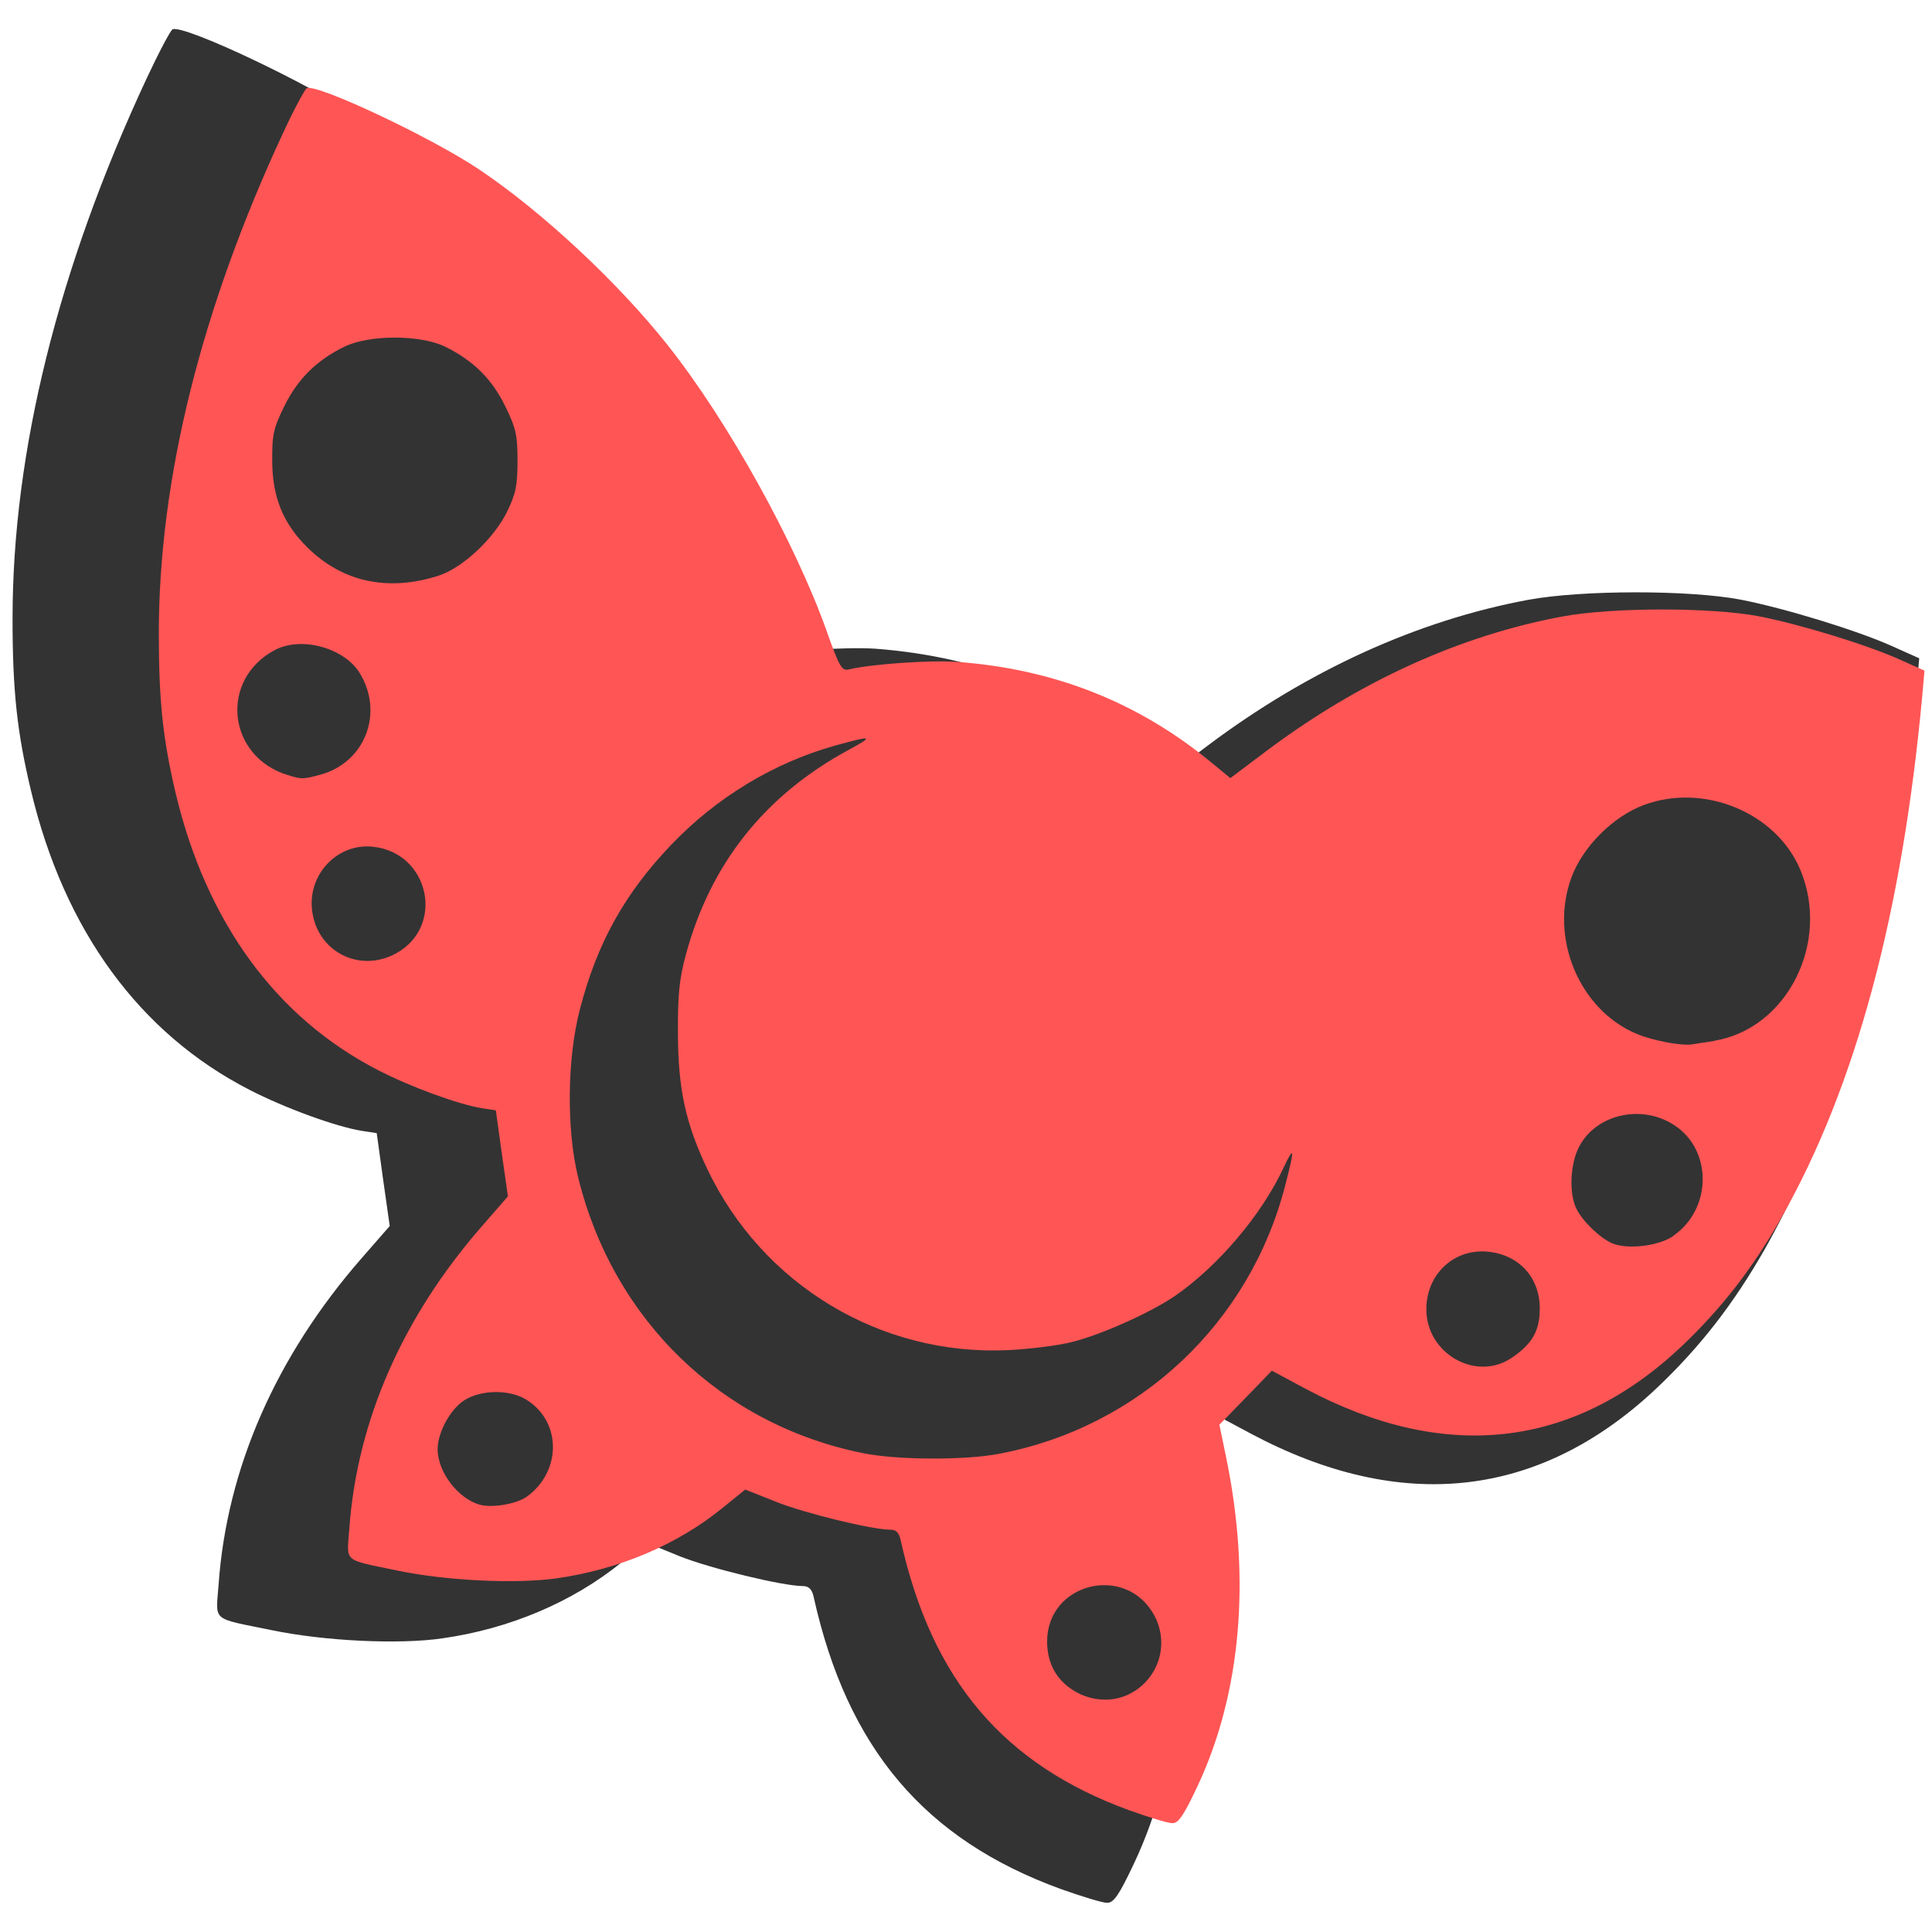
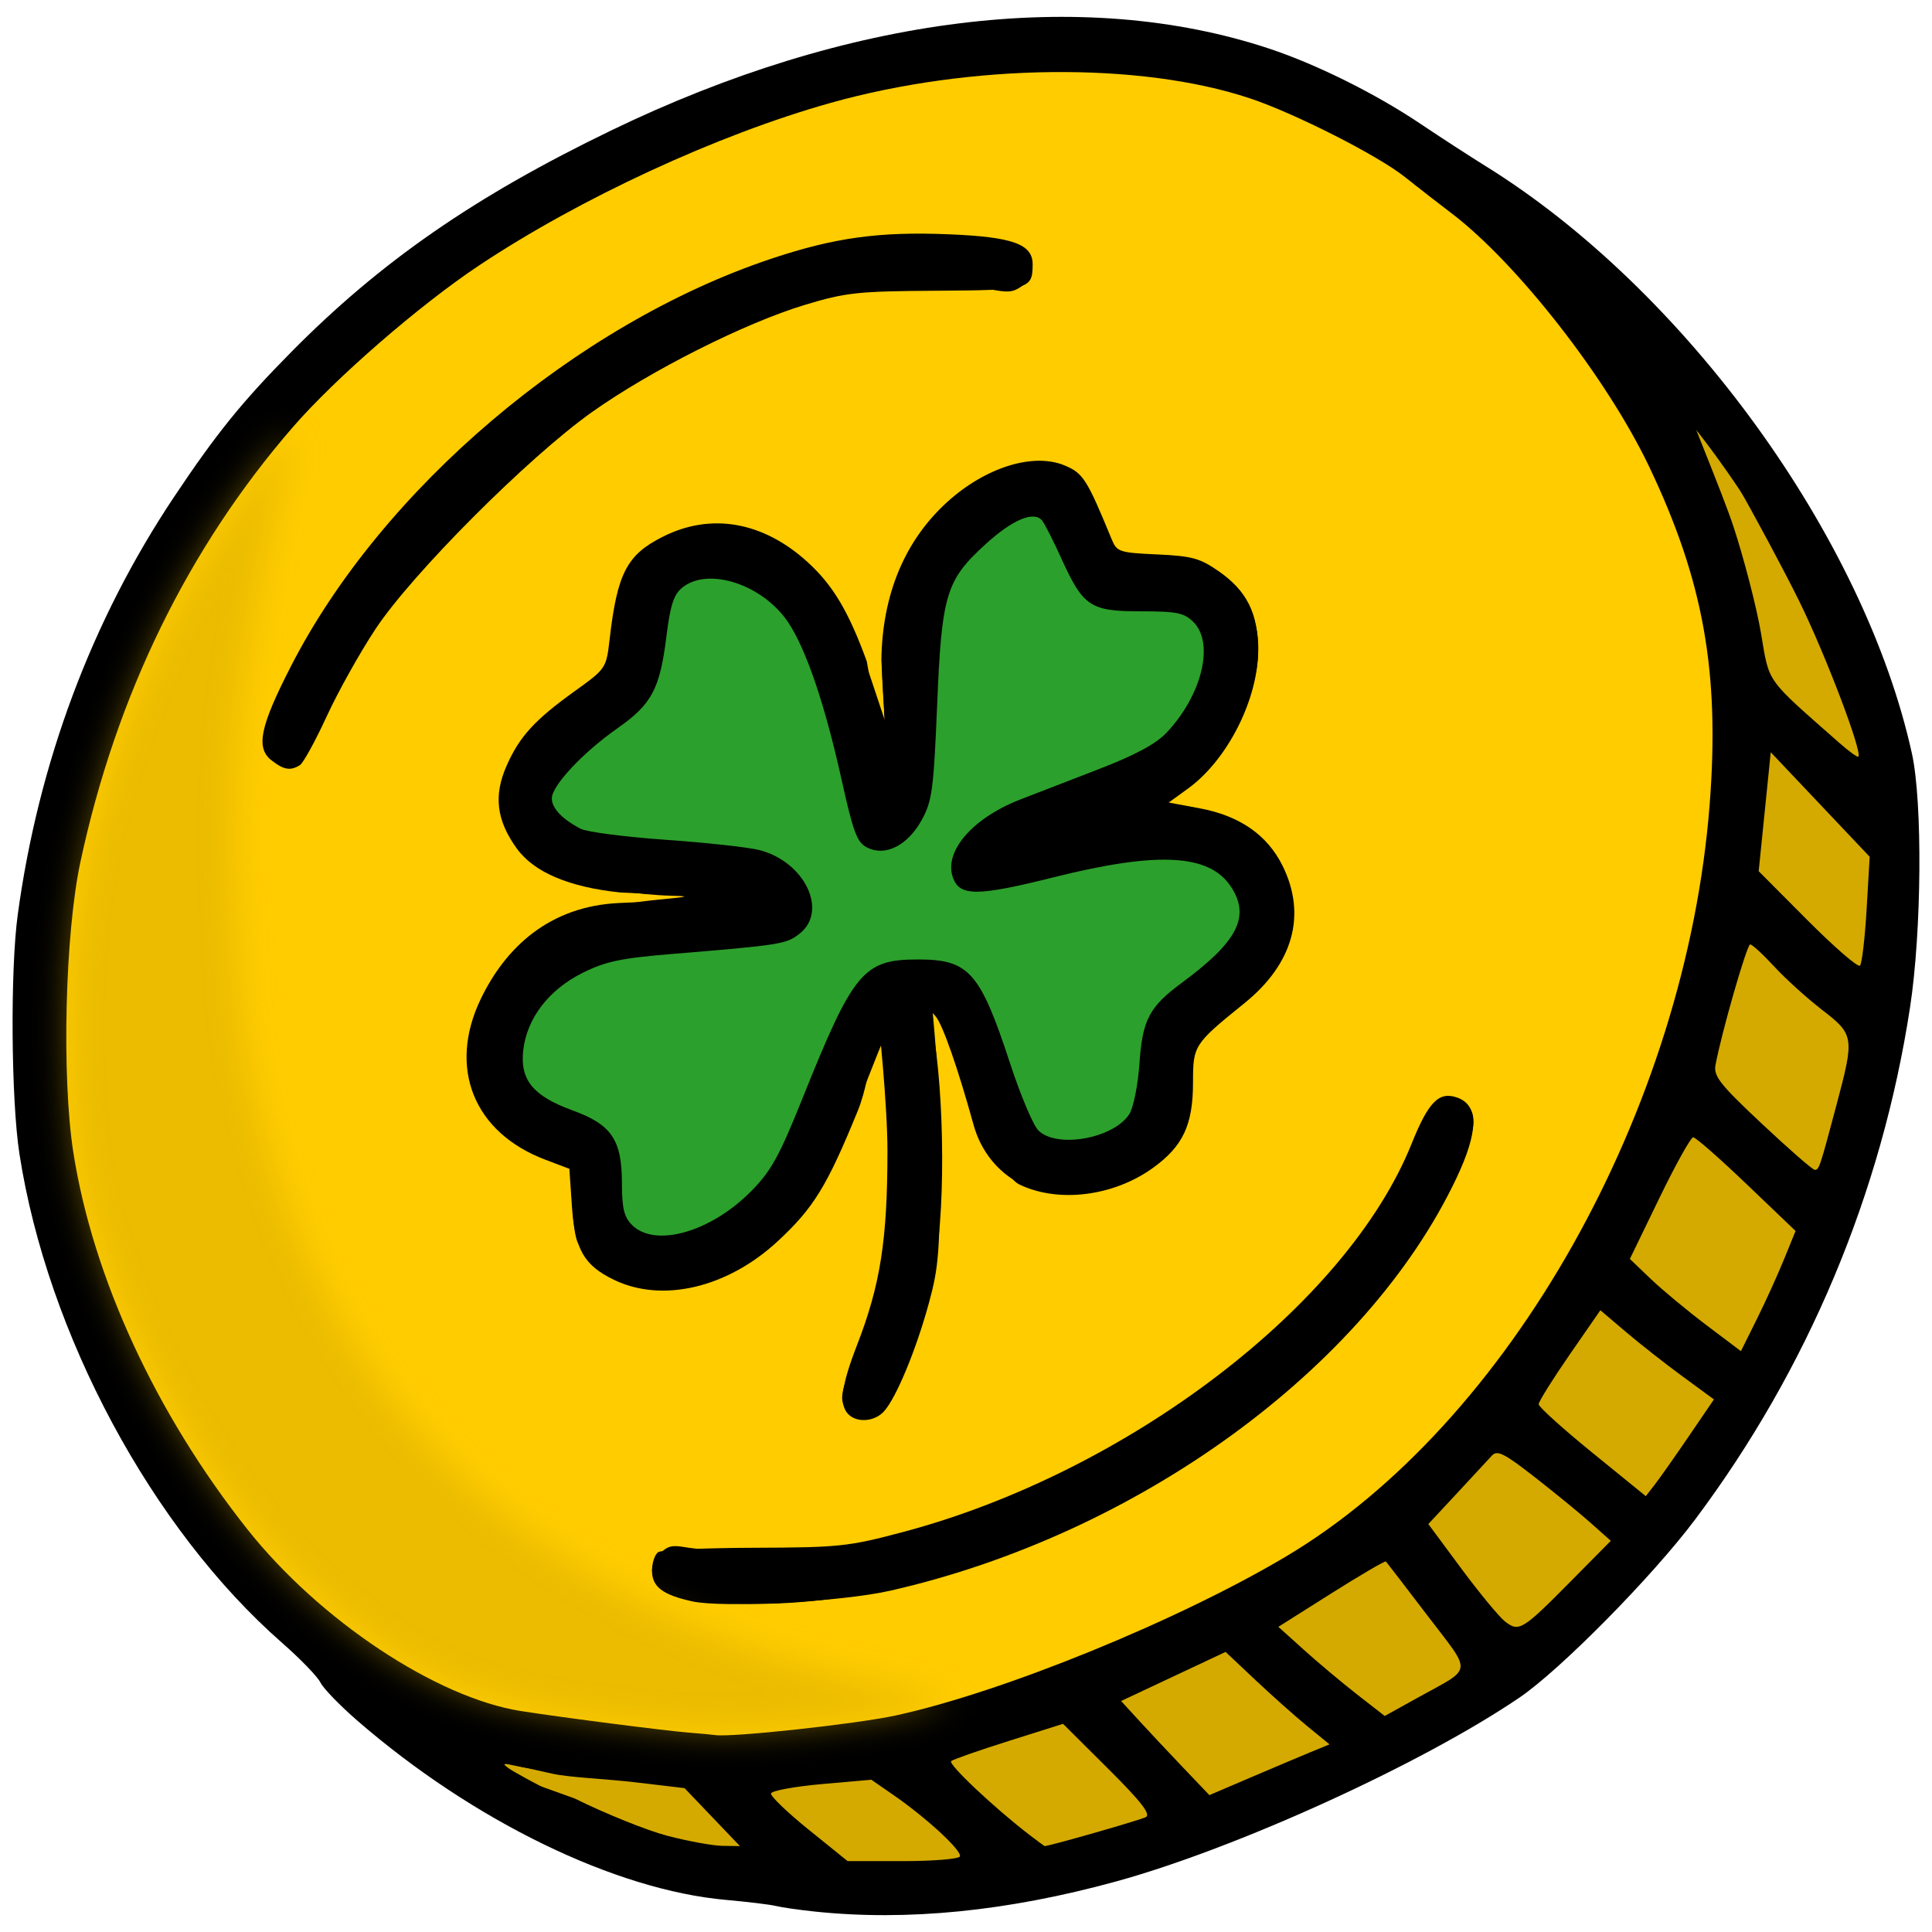
- <svg xmlns="http://www.w3.org/2000/svg" width="32" height="32" viewBox="0 0 8.467 8.467" version="1.1" id="svg5">
-   <defs id="defs2" />
-   <g id="layer1">
-     <path style="display:inline;fill:#333333;fill-opacity:1;stroke-width:0.018" d="M 4.65,8.279 C 4.052,8.062 3.713,7.661 3.566,6.999 c -0.007,-0.034 -0.022,-0.048 -0.047,-0.048 -0.087,0 -0.406,-0.077 -0.541,-0.131 L 2.831,6.76 2.723,6.848 C 2.509,7.021 2.234,7.138 1.939,7.18 1.748,7.208 1.42,7.192 1.19,7.144 0.922,7.089 0.946,7.11 0.958,6.944 0.994,6.436 1.209,5.945 1.584,5.515 L 1.708,5.373 1.679,5.169 1.651,4.966 1.586,4.956 C 1.473,4.938 1.248,4.856 1.093,4.776 0.612,4.529 0.282,4.078 0.136,3.466 0.075,3.211 0.055,3.028 0.055,2.711 c 0,-0.73 0.199,-1.534 0.588,-2.368 C 0.697,0.228 0.748,0.131 0.757,0.128 0.812,0.11 1.35,0.364 1.574,0.515 1.871,0.714 2.23,1.049 2.466,1.347 c 0.283,0.358 0.601,0.929 0.75,1.351 0.059,0.167 0.072,0.189 0.103,0.181 0.108,-0.026 0.388,-0.045 0.518,-0.036 0.461,0.035 0.857,0.193 1.203,0.479 l 0.086,0.071 0.169,-0.127 C 5.734,2.937 6.213,2.719 6.696,2.629 6.933,2.585 7.403,2.585 7.629,2.628 7.823,2.666 8.14,2.763 8.295,2.833 L 8.411,2.885 8.401,2.996 C 8.306,4.032 8.086,4.852 7.735,5.473 7.599,5.712 7.451,5.903 7.262,6.082 6.749,6.567 6.143,6.635 5.482,6.283 L 5.323,6.198 5.199,6.326 5.075,6.454 5.107,6.61 C 5.224,7.183 5.177,7.726 4.971,8.164 4.904,8.306 4.881,8.34 4.851,8.339 4.831,8.339 4.74,8.311 4.65,8.279 Z" id="path435" />
-     <circle style="display:none;fill:#333333;fill-rule:evenodd;stroke-width:0.234" id="path33" cx="4.233" cy="4.233" r="4.161" />
-     <path style="display:inline;fill:#ff5555;stroke-width:0.016" d="M 4.95,7.934 C 4.397,7.733 4.083,7.362 3.947,6.749 3.94,6.717 3.927,6.704 3.903,6.704 c -0.081,0 -0.376,-0.072 -0.501,-0.122 L 3.266,6.528 3.166,6.609 C 2.968,6.77 2.713,6.878 2.44,6.917 2.263,6.942 1.96,6.928 1.746,6.884 1.498,6.832 1.52,6.851 1.531,6.698 1.565,6.227 1.764,5.773 2.111,5.375 L 2.226,5.243 2.199,5.054 2.173,4.866 2.113,4.857 C 2.009,4.84 1.8,4.764 1.657,4.69 1.211,4.461 0.905,4.043 0.77,3.477 0.714,3.24 0.696,3.072 0.696,2.777 c 0,-0.677 0.185,-1.421 0.544,-2.193 0.049,-0.106 0.097,-0.195 0.105,-0.198 0.051,-0.017 0.549,0.218 0.757,0.358 0.275,0.185 0.608,0.495 0.826,0.771 0.262,0.331 0.556,0.861 0.695,1.251 0.055,0.155 0.066,0.175 0.096,0.168 0.1,-0.024 0.359,-0.042 0.48,-0.033 0.426,0.032 0.794,0.179 1.114,0.444 L 5.392,3.41 5.549,3.292 C 5.955,2.987 6.399,2.785 6.846,2.702 7.065,2.661 7.5,2.661 7.709,2.701 7.889,2.736 8.183,2.826 8.327,2.891 l 0.107,0.048 -0.009,0.103 C 8.337,4.002 8.133,4.76 7.808,5.335 7.682,5.557 7.545,5.734 7.37,5.9 6.895,6.349 6.333,6.412 5.721,6.086 L 5.574,6.007 5.459,6.126 5.344,6.244 5.374,6.389 C 5.483,6.919 5.439,7.422 5.248,7.828 5.186,7.96 5.164,7.991 5.137,7.99 5.118,7.99 5.034,7.964 4.95,7.934 Z M 4.973,7.411 C 5.085,7.338 5.121,7.197 5.059,7.08 4.936,6.852 4.59,6.935 4.589,7.193 c -8.18e-5,0.101 0.045,0.178 0.132,0.225 0.081,0.043 0.179,0.041 0.251,-0.007 z M 2.309,6.559 c 0.154,-0.112 0.152,-0.331 -0.004,-0.426 -0.073,-0.044 -0.195,-0.043 -0.269,0.003 -0.061,0.038 -0.117,0.139 -0.118,0.214 -7.953e-4,0.101 0.09,0.219 0.187,0.245 0.054,0.014 0.16,-0.004 0.204,-0.036 z M 4.38,6.371 C 4.994,6.254 5.478,5.798 5.633,5.193 5.675,5.031 5.673,5.016 5.624,5.12 5.529,5.324 5.338,5.549 5.15,5.679 5.047,5.75 4.83,5.848 4.703,5.88 4.645,5.896 4.517,5.912 4.418,5.917 3.859,5.943 3.341,5.631 3.099,5.122 3.004,4.921 2.972,4.772 2.971,4.529 2.97,4.362 2.977,4.29 3.005,4.187 3.112,3.787 3.351,3.486 3.718,3.287 3.833,3.225 3.824,3.222 3.662,3.267 3.392,3.342 3.139,3.495 2.94,3.704 2.737,3.917 2.617,4.133 2.542,4.421 2.485,4.637 2.482,4.951 2.534,5.161 2.688,5.786 3.163,6.245 3.785,6.369 c 0.149,0.03 0.447,0.031 0.595,0.002 z M 6.626,5.95 c 0.09,-0.061 0.122,-0.118 0.122,-0.216 0,-0.134 -0.089,-0.233 -0.223,-0.248 -0.15,-0.017 -0.274,0.096 -0.274,0.252 0,0.195 0.219,0.319 0.375,0.212 z M 7.333,5.416 C 7.502,5.3 7.506,5.042 7.339,4.932 7.199,4.839 7.002,4.88 6.924,5.019 c -0.043,0.075 -0.05,0.212 -0.014,0.281 0.029,0.056 0.104,0.127 0.156,0.149 0.067,0.028 0.203,0.012 0.267,-0.032 z M 7.513,4.561 C 7.832,4.509 8.023,4.13 7.89,3.812 7.785,3.561 7.467,3.43 7.204,3.528 7.07,3.578 6.937,3.71 6.887,3.845 c -0.098,0.264 0.034,0.581 0.286,0.686 0.072,0.03 0.194,0.053 0.243,0.046 0.018,-0.003 0.062,-0.01 0.097,-0.015 z M 1.738,4.177 C 1.951,4.057 1.881,3.738 1.636,3.711 1.484,3.693 1.352,3.826 1.367,3.983 1.385,4.169 1.575,4.268 1.738,4.177 Z M 1.404,3.395 C 1.6,3.342 1.684,3.124 1.576,2.949 1.508,2.839 1.321,2.788 1.206,2.848 0.96,2.977 0.995,3.316 1.262,3.397 c 0.061,0.019 0.068,0.018 0.142,-0.002 z M 1.922,2.523 C 2.027,2.489 2.164,2.361 2.222,2.243 2.26,2.165 2.268,2.129 2.268,2.02 2.268,1.905 2.261,1.876 2.214,1.78 2.156,1.661 2.074,1.58 1.952,1.52 c -0.109,-0.054 -0.336,-0.054 -0.444,0 -0.122,0.06 -0.203,0.141 -0.262,0.26 -0.047,0.096 -0.054,0.124 -0.053,0.24 6.916e-4,0.158 0.047,0.273 0.153,0.378 0.154,0.153 0.354,0.196 0.576,0.125 z" id="path145" />
-     <text xml:space="preserve" style="font-style:normal;font-weight:normal;font-size:3.534px;line-height:1.25;font-family:sans-serif;display:none;fill:#000000;fill-opacity:1;stroke:none;stroke-width:0.265" x="0.192" y="4.897" id="text6989">
-       <tspan id="tspan6987" style="font-style:normal;font-variant:normal;font-weight:normal;font-stretch:normal;font-size:3.534px;font-family:'Matura MT Script Capitals';-inkscape-font-specification:'Matura MT Script Capitals';stroke-width:0.265" x="0" y="0">NP</tspan>
-     </text>
+ <svg xmlns="http://www.w3.org/2000/svg" version="1.1" id="svg10" width="32" height="32" viewBox="0 0 32 32">
+   <defs id="defs14">
+     <filter style="color-interpolation-filters:sRGB" id="filter935" x="-0.044" width="1.089" y="-0.03" height="1.061">
+       <feGaussianBlur stdDeviation="5.529" id="feGaussianBlur937" />
+     </filter>
+   </defs>
+   <g id="g956" transform="matrix(0.04894405,0,0,0.04894405,-13.46819,18.61224)">
+     <path id="path24" d="m 508.539,206.083 c -7.613,-0.58 -42.443,-5.049 -56.979,-7.311 -28.714,-4.469 -68.313,-30.779 -92.742,-61.618 C 327.932,98.161 306.631,52.025 300.005,9.766 c -4.009,-25.565 -2.828,-74.084 2.395,-98.407 12.116,-56.424 36.476,-106.261 71.922,-147.139 14.325,-16.521 42.74,-41.192 62.921,-54.631 34.166,-22.753 80.738,-44.296 118.958,-55.028 47.513,-13.341 104.635,-13.971 141.941,-1.565 15.138,5.034 43.325,19.34 52.452,26.62 4.332,3.456 11.398,8.953 15.703,12.217 22.219,16.845 52.656,55.82 66.9,85.664 18.43,38.615 24.004,69.609 20.556,114.309 -7.982,103.479 -67.869,209.788 -143.484,254.71 -36.714,21.811 -95.964,45.933 -132.007,53.742 -13.391,2.901 -55.514,7.474 -61.067,6.629 -1.03,-0.157 -4.924,-0.517 -8.654,-0.801 z m 67.808,-48.032 c 83.829,-18.983 161.127,-75.248 191.635,-139.49 7.578,-15.957 7.678,-24.839 0.308,-27.415 -6.183,-2.161 -9.714,1.43 -15.449,15.711 -21.865,54.447 -96.079,111.092 -172.027,131.303 -18.472,4.916 -21.662,5.255 -50.238,5.344 -16.782,0.052 -31.467,0.712 -32.632,1.466 -1.165,0.754 -2.119,3.588 -2.119,6.297 0,5.441 3.571,8.171 13.562,10.368 10.393,2.286 50.519,0.137 66.96,-3.586 z m -2.027,-60.703 c 4.116,-4.548 10.765,-20.527 15.108,-36.31 3.513,-12.765 3.87,-17.681 3.87,-53.24 0,-42.897 -9.029,-85.982 -0.49,-57.985 5.516,18.085 17.74,66.106 27.312,70.74 13.199,6.39 31.973,4.031 45.364,-5.698 10.067,-7.314 13.42,-14.529 13.42,-28.87 0,-12.499 0.284,-12.936 17.417,-26.785 16.51,-13.345 21.102,-29.947 12.868,-46.526 -5.177,-10.424 -14.535,-16.903 -28.041,-19.415 l -10.467,-1.947 6.507,-4.713 c 13.363,-9.68 23.756,-30.194 23.752,-46.88 -0.003,-12.385 -3.814,-20.033 -13.272,-26.632 -6.383,-4.454 -9.109,-5.203 -20.887,-5.738 -12.792,-0.581 -13.648,-0.864 -15.387,-5.092 -8.383,-20.373 -9.677,-22.405 -15.923,-25.015 -10.582,-4.421 -26.683,0.567 -39.654,12.285 -14.423,13.031 -22.084,31.372 -22.372,53.567 l 2.222,40.487 -7.164,-40.043 c -6.206,-17.023 -11.541,-25.933 -20.225,-33.779 -14.948,-13.505 -32.422,-16.564 -48.588,-8.508 -12.399,6.179 -15.636,12.396 -18.237,35.027 -1.094,9.522 -1.283,9.802 -11.594,17.203 -13.731,9.856 -18.85,15.443 -23.234,25.358 -4.475,10.12 -3.437,18.533 3.461,28.055 5.81,8.02 17.753,13.082 35.057,14.858 l 39.698,1.783 -40.035,1.77 c -23.801,1.052 -38.537,15.13 -46.858,32.319 -11.312,23.368 -2.546,45.346 21.756,54.546 l 8.15,3.085 0.848,12.469 c 1.006,14.804 4.049,20.167 14.237,25.099 16.344,7.912 38.381,2.729 55.402,-13.029 12.164,-11.261 16.711,-18.669 27.122,-44.18 5.253,-12.871 5.83,-34.522 6.554,-32.636 0.596,1.554 3.482,31.183 3.482,46.063 0,30.253 -2.38,45.471 -10.308,65.902 -5.318,13.706 -6.125,20.183 -2.915,23.394 2.972,2.972 8.899,2.485 12.043,-0.99 z M 376.682,-121.365 c 1.135,-0.721 5.21,-8.147 9.057,-16.502 3.847,-8.355 11.292,-21.675 16.545,-29.6 12.41,-18.723 51.683,-58.07 73.2,-73.337 19.866,-14.096 51.763,-30.164 72.046,-36.293 13.916,-4.205 17.836,-4.626 44.616,-4.792 31.332,-0.194 32.432,-0.494 32.49,-8.864 0.048,-6.916 -6.724,-9.354 -28.446,-10.238 -23.526,-0.958 -38.624,1.122 -60.008,8.266 -66.008,22.053 -131.796,77.882 -162.576,137.965 -10.39,20.282 -11.896,27.431 -6.67,31.664 4.137,3.35 6.532,3.776 9.748,1.732 z" style="opacity:1;fill:#ffcc00;fill-opacity:1;stroke:#000000;stroke-width:15.257;stroke-linecap:round;stroke-linejoin:miter;stroke-miterlimit:4;stroke-dasharray:none;stroke-opacity:1;paint-order:stroke fill markers" />
+     <path id="path34" d="m 501.032,240.98 c -6.926,-1.813 -21.038,-7.494 -31.361,-12.624 l -49.335,-17.718 41.585,9.292 c 5.934,1.326 18.647,1.807 27.971,2.914 l 16.952,2.013 9.369,9.804 9.369,9.804 -5.978,-0.093 c -3.288,-0.051 -11.645,-1.577 -18.571,-3.391 z" style="opacity:1;fill:#d4aa00;fill-opacity:1;stroke:#000000;stroke-width:15.257;stroke-linecap:round;stroke-linejoin:miter;stroke-miterlimit:4;stroke-dasharray:none;stroke-opacity:1;paint-order:stroke fill markers" />
+     <path id="path46" d="m 897.584,-128.905 c -25.265,-22.284 -23.535,-19.855 -26.489,-37.199 -1.478,-8.675 -5.66,-24.861 -9.294,-35.968 -3.634,-11.107 -16.446,-41.522 -16.017,-41.951 1.459,-1.459 28.241,46.831 38.288,67.231 8.855,17.979 21.449,51.114 19.984,52.579 -0.297,0.297 -3.209,-1.815 -6.471,-4.693 z" style="opacity:1;fill:#d4aa00;fill-opacity:1;stroke:#000000;stroke-width:15.257;stroke-linecap:round;stroke-linejoin:miter;stroke-miterlimit:4;stroke-dasharray:none;stroke-opacity:1;paint-order:stroke fill markers" />
+     <path id="path22" d="m 550.952,266.618 c -5.343,-0.561 -11.266,-1.409 -13.161,-1.885 -1.895,-0.476 -9.524,-1.405 -16.952,-2.065 -37.484,-3.33 -85.617,-26.737 -124.734,-60.658 -5.913,-5.128 -11.53,-10.931 -12.482,-12.896 -0.952,-1.965 -6.806,-8.02 -13.01,-13.455 -44.039,-38.584 -79.418,-104.46 -88.863,-165.466 -2.813,-18.167 -3.128,-62.12 -0.581,-80.859 6.994,-51.448 25.014,-99.65 52.836,-141.333 14.399,-21.573 22.997,-32.21 39.705,-49.121 30.279,-30.647 62.025,-52.637 108.289,-75.01 80.129,-38.749 159.549,-48.629 222.667,-27.699 16.052,5.323 35.972,15.223 51.201,25.447 6.867,4.611 16.757,11.028 21.976,14.262 67.422,41.766 128.241,125.552 144.348,198.858 3.629,16.518 3.302,60.181 -0.643,85.93 -9.643,62.924 -34.631,122.44 -72.776,173.333 -14.445,19.272 -45.58,50.825 -59.439,60.235 -33.127,22.494 -95.874,51.074 -136.667,62.25 -36.616,10.031 -70.516,13.409 -101.715,10.133 z m 47.627,-17.05 5.912,-0.901 -10.579,-9.775 c -5.818,-5.376 -13.948,-11.76 -18.067,-14.187 -6.728,-3.964 -8.081,-4.3 -13.333,-3.311 -3.215,0.605 -11.395,1.521 -18.178,2.036 -6.783,0.515 -12.294,1.304 -12.247,1.753 0.13,1.225 19.321,17.613 25.55,21.817 5.146,3.473 6.212,3.661 20.231,3.568 8.14,-0.054 17.46,-0.504 20.711,-1 z m -79.207,-12.684 c -4.972,-4.445 -8.705,-8.877 -8.705,-10.333 0,-1.987 -0.957,-2.552 -4.333,-2.558 -2.383,-0.004 -10.333,-0.938 -17.667,-2.075 -7.333,-1.137 -17.58,-2.307 -22.771,-2.601 -5.191,-0.293 -12.091,-1.122 -15.333,-1.841 -5.352,-1.187 -5.65,-1.126 -3.233,0.663 1.464,1.084 8.964,5.179 16.667,9.099 23.422,11.922 43.254,18.055 57.043,17.641 l 7.039,-0.211 z m 121.961,5.123 c 4.767,-1.174 12.416,-3.354 16.999,-4.845 l 8.333,-2.711 -15.527,-16.348 -15.527,-16.348 -14.139,4.947 c -7.776,2.721 -17.287,5.739 -21.135,6.707 l -6.996,1.761 12.168,11.416 c 14.149,13.274 22.09,19.034 25.05,18.17 1.158,-0.338 6.006,-1.574 10.773,-2.748 z m 57.47,-19.874 c 21.068,-8.917 26.535,-11.503 26.482,-12.528 -0.027,-0.516 -3.939,-3.938 -8.695,-7.604 -4.755,-3.667 -12.628,-10.677 -17.495,-15.579 l -8.85,-8.913 -7.456,3.74 c -4.101,2.057 -11.956,5.684 -17.456,8.059 -5.5,2.376 -10.534,4.817 -11.187,5.426 -0.666,0.621 5.726,8.169 14.553,17.187 8.657,8.844 15.853,16.079 15.99,16.079 0.138,0 6.489,-2.64 14.114,-5.867 z M 560,204.475 c 30.561,-4.394 60.602,-14.002 103.625,-33.142 47.931,-21.324 73.479,-38.533 99.171,-66.802 47.955,-52.766 78.682,-118.444 90.076,-192.531 3.375,-21.942 3.398,-67.203 0.043,-82 -9.138,-40.298 -29.999,-80.388 -58.698,-112.804 -11.627,-13.133 -33.183,-32.265 -38.117,-33.831 -1.521,-0.483 -2.766,-1.45 -2.766,-2.148 0,-3.599 -32.113,-21.027 -51.068,-27.716 -35.43,-12.502 -81.479,-14.232 -126.406,-4.75 -50.653,10.691 -112.331,39.023 -155.86,71.596 -15.558,11.642 -42.49,37.759 -54.64,52.986 -56.181,70.411 -80.91,165.19 -64.533,247.333 10.057,50.445 44.386,110.285 82.079,143.076 26.765,23.284 58.191,37.736 82.247,37.824 4.866,0.018 12.287,0.905 16.492,1.971 17.988,4.561 50.447,4.949 78.355,0.937 z m -49.317,-43.372 c -13.289,-1.897 -18.679,-9.107 -11.885,-15.9 2.223,-2.223 3.797,-2.629 7.667,-1.977 11.566,1.949 37.049,2.372 48.681,0.807 85.195,-11.46 177.272,-76.68 200.845,-142.263 3.327,-9.255 7.91,-12.678 13.191,-9.851 7.367,3.943 6.239,10.753 -5.645,34.081 -28.191,55.338 -98.911,107.522 -173.37,127.928 -28.953,7.935 -56.642,10.434 -79.485,7.175 z m 51.524,-63.541 c -3.12,-3.447 -2.774,-6.609 1.837,-16.778 5.294,-11.675 10.034,-29.636 12.051,-45.664 1.742,-13.84 0.971,-51.35 -1.202,-58.453 l -1.224,-4 -1.376,3.333 c -0.757,1.833 -4.757,12.033 -8.889,22.667 -8.457,21.764 -13.59,30.132 -24.918,40.619 -23.669,21.913 -56.759,22.317 -67.824,0.828 -0.912,-1.771 -1.734,-8.304 -1.827,-14.519 l -0.169,-11.3 -5.333,-1.594 c -12.414,-3.711 -21.605,-10.802 -26.833,-20.7 -1.775,-3.362 -2.46,-7.491 -2.448,-14.764 0.014,-8.711 0.62,-11.325 4.418,-19.04 10.327,-20.976 27.832,-30.972 59.584,-34.022 10.34,-0.993 10.928,-1.172 4.375,-1.328 -11.258,-0.268 -26.995,-2.697 -36.501,-5.633 -6.667,-2.059 -9.502,-3.836 -13.661,-8.56 -15.25,-17.325 -7.777,-38.021 20.186,-55.909 4.053,-2.593 7.807,-5.422 8.342,-6.287 0.534,-0.865 1.439,-7.106 2.009,-13.869 1.614,-19.131 5.512,-25.648 19.195,-32.091 14.375,-6.769 32.23,-3.033 45.871,9.597 9.231,8.546 15.553,19.843 22.098,39.484 l 4.583,13.755 -0.715,-12 c -1.871,-31.426 11.802,-58.764 35.138,-70.252 14.219,-7 25.693,-6.515 32.844,1.387 1.365,1.508 4.383,8.019 6.707,14.47 l 4.226,11.728 11.361,-0.461 c 8.326,-0.338 12.748,0.119 16.551,1.708 16.869,7.048 23.649,21.713 18.796,40.656 -3.913,15.275 -14.087,30.08 -25.756,37.48 l -5.663,3.591 9.914,1.599 c 13.7,2.21 22.975,7.164 28.282,15.104 5.794,8.669 8.093,19.28 5.949,27.453 -2.319,8.841 -9.576,18.681 -18.34,24.869 -15.842,11.184 -15.182,10.209 -15.19,22.452 -0.011,15.258 -1.729,20.388 -9.289,27.722 -8.769,8.507 -18.87,12.337 -32.703,12.399 -8.451,0.038 -11.801,-0.554 -16.126,-2.851 C 612.633,16.191 607.065,9.174 604.622,0.327 599.318,-18.88 594.143,-33.665 591.775,-36.376 c -2.418,-2.768 -2.542,-2.786 -1.945,-0.29 4.754,19.869 5.64,63.262 1.72,84.316 -3.775,20.274 -12.11,43.673 -17.797,49.957 -2.798,3.092 -8.729,3.07 -11.547,-0.044 z m -47.89,-62.172 c 8.261,-3.846 19.319,-13.805 23.701,-21.344 1.719,-2.959 7.141,-15.579 12.048,-28.046 11.536,-29.307 12.58,-31.255 19.746,-36.838 5.796,-4.516 6.427,-4.688 16.729,-4.565 10.257,0.123 10.898,0.315 15.301,4.582 5.74,5.563 9.992,15.004 15.98,35.484 5.638,19.281 7.945,22.01 18.585,21.99 7.453,-0.014 18.737,-4.394 22.259,-8.641 1.389,-1.674 2.204,-6.764 2.667,-16.649 0.615,-13.138 0.965,-14.629 4.525,-19.297 2.122,-2.782 6.611,-6.936 9.976,-9.229 3.364,-2.294 9.016,-6.876 12.558,-10.182 8.082,-7.542 9.468,-13.781 5.007,-22.526 -3.552,-6.962 -8.793,-9.421 -22.245,-10.438 -11.044,-0.835 -19.501,0.551 -43.082,7.061 -9.127,2.52 -18.679,4.581 -21.228,4.581 -10.005,0 -12.811,-9.482 -5.328,-18.005 6.199,-7.06 13.579,-10.829 37.923,-19.366 12.084,-4.237 24.09,-9.321 26.68,-11.297 9.848,-7.511 17.904,-22.202 17.861,-32.57 -0.027,-6.63 -2.493,-10.764 -8.169,-13.698 -4.232,-2.187 -5.65,-2.309 -11.041,-0.952 -16.339,4.114 -25.122,-1.555 -31.306,-20.207 -3.008,-9.074 -4.283,-11.322 -6.618,-11.669 -8.545,-1.268 -23.132,9.778 -29.434,22.29 -5.573,11.063 -6.78,19.513 -6.497,45.472 0.27,24.82 -0.669,30.936 -5.96,38.799 -3.618,5.376 -11.234,8.456 -16.222,6.559 -3.607,-1.371 -4.296,-3.414 -8.095,-23.991 -2.575,-13.945 -8.538,-34.053 -13.276,-44.767 -9.376,-21.202 -31.888,-30.812 -43.421,-18.536 -2.743,2.92 -3.355,5.267 -4.129,15.853 -1.265,17.299 -4.279,22.853 -16.735,30.844 -13.726,8.805 -21.743,17.879 -21.743,24.608 0,4.707 6.686,10.12 14.729,11.924 3.999,0.897 17.488,2.068 29.975,2.602 20.314,0.868 23.484,1.328 30.121,4.366 12.68,5.805 17.522,16.94 10.58,24.329 -4.534,4.826 -9.016,5.749 -32.071,6.606 -23.74,0.882 -35.88,3.121 -45.601,8.408 -11.638,6.33 -19.766,20.787 -17.956,31.939 1.165,7.18 6.628,12.066 16.915,15.13 13.875,4.132 17.309,9.252 17.309,25.808 0,10.646 0.211,11.49 3.513,14.088 5.055,3.976 16.314,3.749 25.47,-0.514 z M 366.027,-123.97 c -3.388,-3.744 -2.123,-9.47 5.722,-25.893 29.104,-60.927 97.951,-120.502 164.25,-142.13 21.735,-7.09 31.354,-8.675 52.667,-8.675 20.412,0 31.881,2.04 34.028,6.052 2.353,4.397 1.506,9.089 -2.064,11.427 -2.892,1.895 -4.433,1.994 -10.889,0.697 -11.867,-2.383 -33.63,-1.855 -48.511,1.177 -43.073,8.778 -89.706,36.414 -128.799,76.332 -24.07,24.578 -38.513,45.246 -48.544,69.468 -2.692,6.501 -5.718,12.342 -6.725,12.98 -3.171,2.009 -8.658,1.301 -11.136,-1.437 z m 385.81,321.118 c 6.157,-3.437 19.379,-11.294 21.315,-12.665 0.267,-0.189 -2.5,-3.825 -6.149,-8.08 -3.649,-4.255 -10.068,-12.687 -14.263,-18.737 -4.196,-6.05 -8.15,-11 -8.787,-11 -0.637,0 -4.937,2.612 -9.556,5.805 -4.618,3.193 -12.86,8.385 -18.316,11.539 l -9.918,5.734 8.908,8.44 c 7.506,7.112 27.109,22.836 28.766,23.076 0.277,0.04 3.877,-1.81 8,-4.112 z m 54.744,-40.454 15.101,-15.306 -6.508,-5.813 c -10.174,-9.088 -15.181,-13.242 -24.383,-20.231 l -8.542,-6.488 -12.252,13.181 -12.252,13.181 8.012,11.391 C 778.15,164.227 785.116,172 788.51,172 c 2.022,0 7.791,-4.885 18.072,-15.306 z m 34.47,-41.028 c 11.301,-15.735 15.336,-22.502 14.061,-23.589 -0.612,-0.522 -5.313,-3.886 -10.447,-7.476 -5.133,-3.59 -13.539,-10.189 -18.678,-14.666 l -9.345,-8.139 -9.988,14.509 c -5.494,7.98 -10.771,15.615 -11.728,16.967 -1.565,2.211 -0.892,3.11 6.667,8.917 4.624,3.552 13.112,10.513 18.862,15.468 5.751,4.955 10.96,9.009 11.576,9.009 0.616,0 4.675,-4.95 9.021,-11 z m 28.89,-47.552 c 2.553,-5.07 6.825,-14.492 9.493,-20.937 l 4.851,-11.719 -5.143,-4.008 c -2.829,-2.205 -11.264,-9.968 -18.745,-17.252 L 846.797,0.955 844.468,6.811 c -1.281,3.221 -6.079,13.474 -10.663,22.785 l -8.334,16.929 7.598,6.972 c 8.042,7.38 29.587,23.807 31.248,23.825 0.541,0.005 3.072,-4.137 5.626,-9.208 z m 27.43,-74.102 c 2.912,-11.414 5.295,-21.837 5.295,-23.161 0,-1.422 -3.049,-4.508 -7.449,-7.538 -4.097,-2.822 -12.182,-10.236 -17.967,-16.477 -5.785,-6.241 -10.715,-11.082 -10.955,-10.758 -0.24,0.324 -1.845,6.58 -3.567,13.904 -1.722,7.324 -4.54,17.824 -6.264,23.333 l -3.134,10.017 18.185,17.839 c 14.763,14.482 18.409,17.439 19.374,15.716 0.653,-1.168 3.571,-11.462 6.483,-22.876 z m 9.766,-54.88 C 907.612,-66.478 908,-75.678 908,-81.312 v -10.243 l -8.333,-8.569 c -4.583,-4.713 -12.233,-12.699 -17,-17.748 L 874,-127.051 l -0.911,7.192 c -2.743,21.656 -3.55,36.539 -2.007,37.035 0.872,0.28 8.525,7.63 17.007,16.333 8.482,8.703 16.044,15.824 16.804,15.824 0.76,0 1.771,-4.591 2.245,-10.201 z m -4.41,-71.886 c -6.816,-24.845 -21.999,-56.66 -39.408,-82.579 -9.368,-13.947 -20.994,-28.659 -16.194,-20.491 8.998,15.31 20.877,51.03 23.532,70.765 2.159,16.042 2.216,16.212 6.287,18.63 2.047,1.215 9.119,7.666 15.717,14.334 6.597,6.668 12.19,11.54 12.428,10.827 0.238,-0.714 -0.825,-5.882 -2.362,-11.484 z" style="fill:#000000;stroke-width:1.333" />
+     <path id="path26" d="m 734.502,193.203 c -5.102,-3.973 -13.201,-10.761 -17.998,-15.084 l -8.722,-7.861 17.936,-11.326 c 9.865,-6.229 18.172,-11.083 18.461,-10.786 0.289,0.297 6.617,8.535 14.064,18.306 15.295,20.07 15.619,17.301 -3.25,27.759 l -11.215,6.216 z" style="opacity:1;fill:#d4aa00;fill-opacity:1;stroke:#000000;stroke-width:15.257;stroke-linecap:round;stroke-linejoin:miter;stroke-miterlimit:4;stroke-dasharray:none;stroke-opacity:1;paint-order:stroke fill markers" />
+     <path id="path28" d="m 675.289,217.614 c -5.03,-5.278 -11.751,-12.444 -14.935,-15.925 l -5.789,-6.327 17.68,-8.308 17.68,-8.308 10.171,9.587 c 5.594,5.273 13.507,12.31 17.585,15.639 l 7.414,6.052 -6.566,2.707 c -3.611,1.489 -12.759,5.356 -20.329,8.593 l -13.763,5.886 z" style="opacity:1;fill:#d4aa00;fill-opacity:1;stroke:#000000;stroke-width:15.257;stroke-linecap:round;stroke-linejoin:miter;stroke-miterlimit:4;stroke-dasharray:none;stroke-opacity:1;paint-order:stroke fill markers" />
+     <path id="path30" d="M 623.617,240.716 C 611.64,231.537 595.861,216.665 597.064,215.689 c 0.726,-0.589 9.539,-3.666 19.585,-6.838 l 18.265,-5.766 15.195,15.124 c 11.186,11.134 14.576,15.47 12.849,16.437 -1.687,0.944 -32.513,9.775 -34.255,9.813 -0.107,0.002 -2.396,-1.682 -5.086,-3.744 z" style="opacity:1;fill:#d4aa00;fill-opacity:1;stroke:#000000;stroke-width:15.257;stroke-linecap:round;stroke-linejoin:miter;stroke-miterlimit:4;stroke-dasharray:none;stroke-opacity:1;paint-order:stroke fill markers" />
+     <path id="path32" d="m 548.898,238.954 c -7.223,-5.827 -12.985,-11.358 -12.805,-12.29 0.18,-0.932 7.888,-2.364 17.129,-3.182 l 16.802,-1.487 7.399,5.112 c 11.451,7.911 23.622,19.184 22.563,20.897 -0.525,0.85 -9.28,1.545 -19.456,1.545 h -18.501 z" style="opacity:1;fill:#d4aa00;fill-opacity:1;stroke:#000000;stroke-width:15.257;stroke-linecap:round;stroke-linejoin:miter;stroke-miterlimit:4;stroke-dasharray:none;stroke-opacity:1;paint-order:stroke fill markers" />
+     <path id="path36" d="m 784.509,168.466 c -1.995,-1.556 -8.655,-9.615 -14.801,-17.909 l -11.174,-15.08 9.644,-10.348 c 5.304,-5.691 10.621,-11.432 11.816,-12.757 1.843,-2.045 4.046,-0.95 14.535,7.221 6.8,5.297 15.375,12.314 19.057,15.595 l 6.694,5.964 -13.475,13.632 c -16.416,16.608 -17.608,17.339 -22.297,13.683 z" style="opacity:1;fill:#d4aa00;fill-opacity:1;stroke:#000000;stroke-width:15.257;stroke-linecap:round;stroke-linejoin:miter;stroke-miterlimit:4;stroke-dasharray:none;stroke-opacity:1;paint-order:stroke fill markers" />
+     <path id="path38" d="m 814,111.302 c -9.969,-8.106 -18.126,-15.471 -18.126,-16.368 0,-0.896 4.698,-8.42 10.439,-16.72 l 10.44,-15.09 8.631,7.333 c 4.747,4.033 13.395,10.823 19.217,15.089 l 10.585,7.756 -8.479,12.435 c -4.663,6.839 -9.852,14.205 -11.53,16.368 l -3.052,3.934 z" style="opacity:1;fill:#d4aa00;fill-opacity:1;stroke:#000000;stroke-width:15.257;stroke-linecap:round;stroke-linejoin:miter;stroke-miterlimit:4;stroke-dasharray:none;stroke-opacity:1;paint-order:stroke fill markers" />
+     <path id="path40" d="m 852.557,68.096 c -6.468,-4.882 -14.924,-11.903 -18.79,-15.604 l -7.03,-6.728 9.978,-20.585 c 5.488,-11.322 10.644,-20.585 11.458,-20.585 0.814,0 8.94,7.133 18.059,15.85 l 16.58,15.85 -3.899,9.578 c -2.144,5.268 -6.305,14.42 -9.247,20.339 l -5.349,10.761 z" style="opacity:1;fill:#d4aa00;fill-opacity:1;stroke:#000000;stroke-width:15.257;stroke-linecap:round;stroke-linejoin:miter;stroke-miterlimit:4;stroke-dasharray:none;stroke-opacity:1;paint-order:stroke fill markers" />
+     <path id="path42" d="M 871.466,0.07 C 857.234,-13.287 855.019,-16.088 855.715,-19.848 c 2.019,-10.908 10.622,-40.822 11.739,-40.822 0.684,0 4.351,3.371 8.149,7.491 3.798,4.12 11.061,10.697 16.139,14.615 10.923,8.427 11.043,9.204 4.941,32.14 -5.699,21.419 -5.906,22.037 -7.381,22.037 -0.701,0 -8.727,-6.994 -17.836,-15.543 z" style="opacity:1;fill:#d4aa00;fill-opacity:1;stroke:#000000;stroke-width:15.257;stroke-linecap:round;stroke-linejoin:miter;stroke-miterlimit:4;stroke-dasharray:none;stroke-opacity:1;paint-order:stroke fill markers" />
+     <path id="path44" d="m 886.866,-68.846 -16.536,-16.598 2.041,-20.135 2.041,-20.135 16.742,17.689 16.742,17.689 -1.041,17.8 c -0.572,9.79 -1.584,18.36 -2.247,19.044 -0.664,0.685 -8.648,-6.224 -17.743,-15.353 z" style="opacity:1;fill:#d4aa00;fill-opacity:1;stroke:#000000;stroke-width:15.257;stroke-linecap:round;stroke-linejoin:miter;stroke-miterlimit:4;stroke-dasharray:none;stroke-opacity:1;paint-order:stroke fill markers" />
+     <path id="path50" d="m 489.044,34.26 c -2.665,-2.665 -3.392,-5.656 -3.397,-13.985 -0.009,-14.821 -3.461,-19.951 -16.664,-24.765 -13.418,-4.893 -17.861,-10.294 -16.738,-20.349 1.204,-10.773 8.605,-20.463 19.978,-26.153 7.86,-3.933 13.007,-5.023 30.513,-6.464 36.659,-3.017 38.529,-3.315 43.009,-6.838 9.773,-7.688 1.785,-24.344 -13.576,-28.309 -3.673,-0.948 -17.925,-2.513 -31.672,-3.477 -13.746,-0.964 -26.714,-2.644 -28.818,-3.732 -6.218,-3.216 -9.758,-6.944 -9.758,-10.277 0,-4.308 10.467,-15.496 22.194,-23.722 11.651,-8.173 14.369,-13.277 16.588,-31.151 1.309,-10.54 2.478,-14.128 5.366,-16.467 8.833,-7.153 27.39,-1.004 35.935,11.907 6.029,9.111 12.356,27.775 17.929,52.898 4.036,18.191 5.268,21.462 8.737,23.191 6.154,3.068 13.619,-0.702 18.387,-9.284 3.546,-6.382 4.059,-10.186 5.25,-38.879 1.559,-37.549 2.971,-42.261 16.329,-54.47 9.186,-8.395 16.464,-11.438 19.22,-8.035 0.838,1.035 3.779,6.84 6.535,12.901 7.376,16.217 9.762,17.8 26.846,17.8 12.241,0 14.676,0.497 17.82,3.64 7.168,7.164 2.852,24.844 -9.147,37.471 -3.625,3.815 -10.745,7.628 -23.126,12.386 -9.839,3.781 -21.763,8.392 -26.498,10.248 -16.188,6.343 -25.852,17.671 -22.592,26.482 2.32,6.271 8.277,6.232 34.093,-0.229 35.308,-8.835 52.689,-7.899 59.981,3.229 6.58,10.043 2.261,18.52 -16.485,32.355 -11.229,8.287 -13.475,12.551 -14.518,27.567 -0.496,7.139 -2.017,14.76 -3.38,16.935 -5.203,8.305 -24.585,11.816 -30.819,5.582 -1.747,-1.747 -6.019,-11.855 -9.494,-22.461 -10.209,-31.166 -13.932,-35.389 -31.198,-35.389 -18.576,0 -21.888,3.997 -39.317,47.465 -7.685,19.165 -10.488,24.208 -17.245,31.022 -13.732,13.847 -32.49,19.138 -40.27,11.358 z" style="opacity:1;fill:#2ca02c;fill-opacity:1;stroke:#000000;stroke-width:15.257;stroke-linecap:round;stroke-linejoin:miter;stroke-miterlimit:4;stroke-dasharray:none;stroke-opacity:1;paint-order:stroke fill markers" />
+     <path id="path62" d="M 474.721,201.236 C 432.376,195.335 412.583,186.629 382.971,160.878 346.682,129.32 313.016,69.855 302.434,18.624 c -3.881,-18.787 -5.115,-54.25 -2.775,-79.739 4.265,-46.459 22.25,-97.393 48.865,-138.388 10.89,-16.774 24.197,-34.418 25.2,-33.415 0.383,0.383 -1.198,7.867 -3.513,16.632 -5.725,21.674 -12.107,57.505 -14.575,81.83 -3.032,29.88 -1.275,89.796 3.357,114.435 21.915,116.588 99.203,189.035 226.879,212.669 l 11.411,2.112 -11.122,2.839 c -15.72,4.013 -50.589,8.077 -67.653,7.885 -7.953,-0.089 -27.656,-2.001 -43.785,-4.249 z" style="opacity:1;fill:#d4aa00;fill-opacity:0.484;stroke:none;stroke-width:15.257;stroke-linecap:round;stroke-linejoin:miter;stroke-miterlimit:4;stroke-dasharray:none;stroke-opacity:1;paint-order:stroke fill markers;filter:url(#filter935)" />
+     <path id="path64" d="" style="opacity:1;fill:#d4aa00;fill-opacity:1;stroke:#000000;stroke-width:15.257;stroke-linecap:round;stroke-linejoin:miter;stroke-miterlimit:4;stroke-dasharray:none;stroke-opacity:1;paint-order:stroke fill markers" />
+     <path id="path66" d="" style="opacity:1;fill:#d4aa00;fill-opacity:1;stroke:#000000;stroke-width:15.257;stroke-linecap:round;stroke-linejoin:miter;stroke-miterlimit:4;stroke-dasharray:none;stroke-opacity:1;paint-order:stroke fill markers" />
  </g>
</svg>
